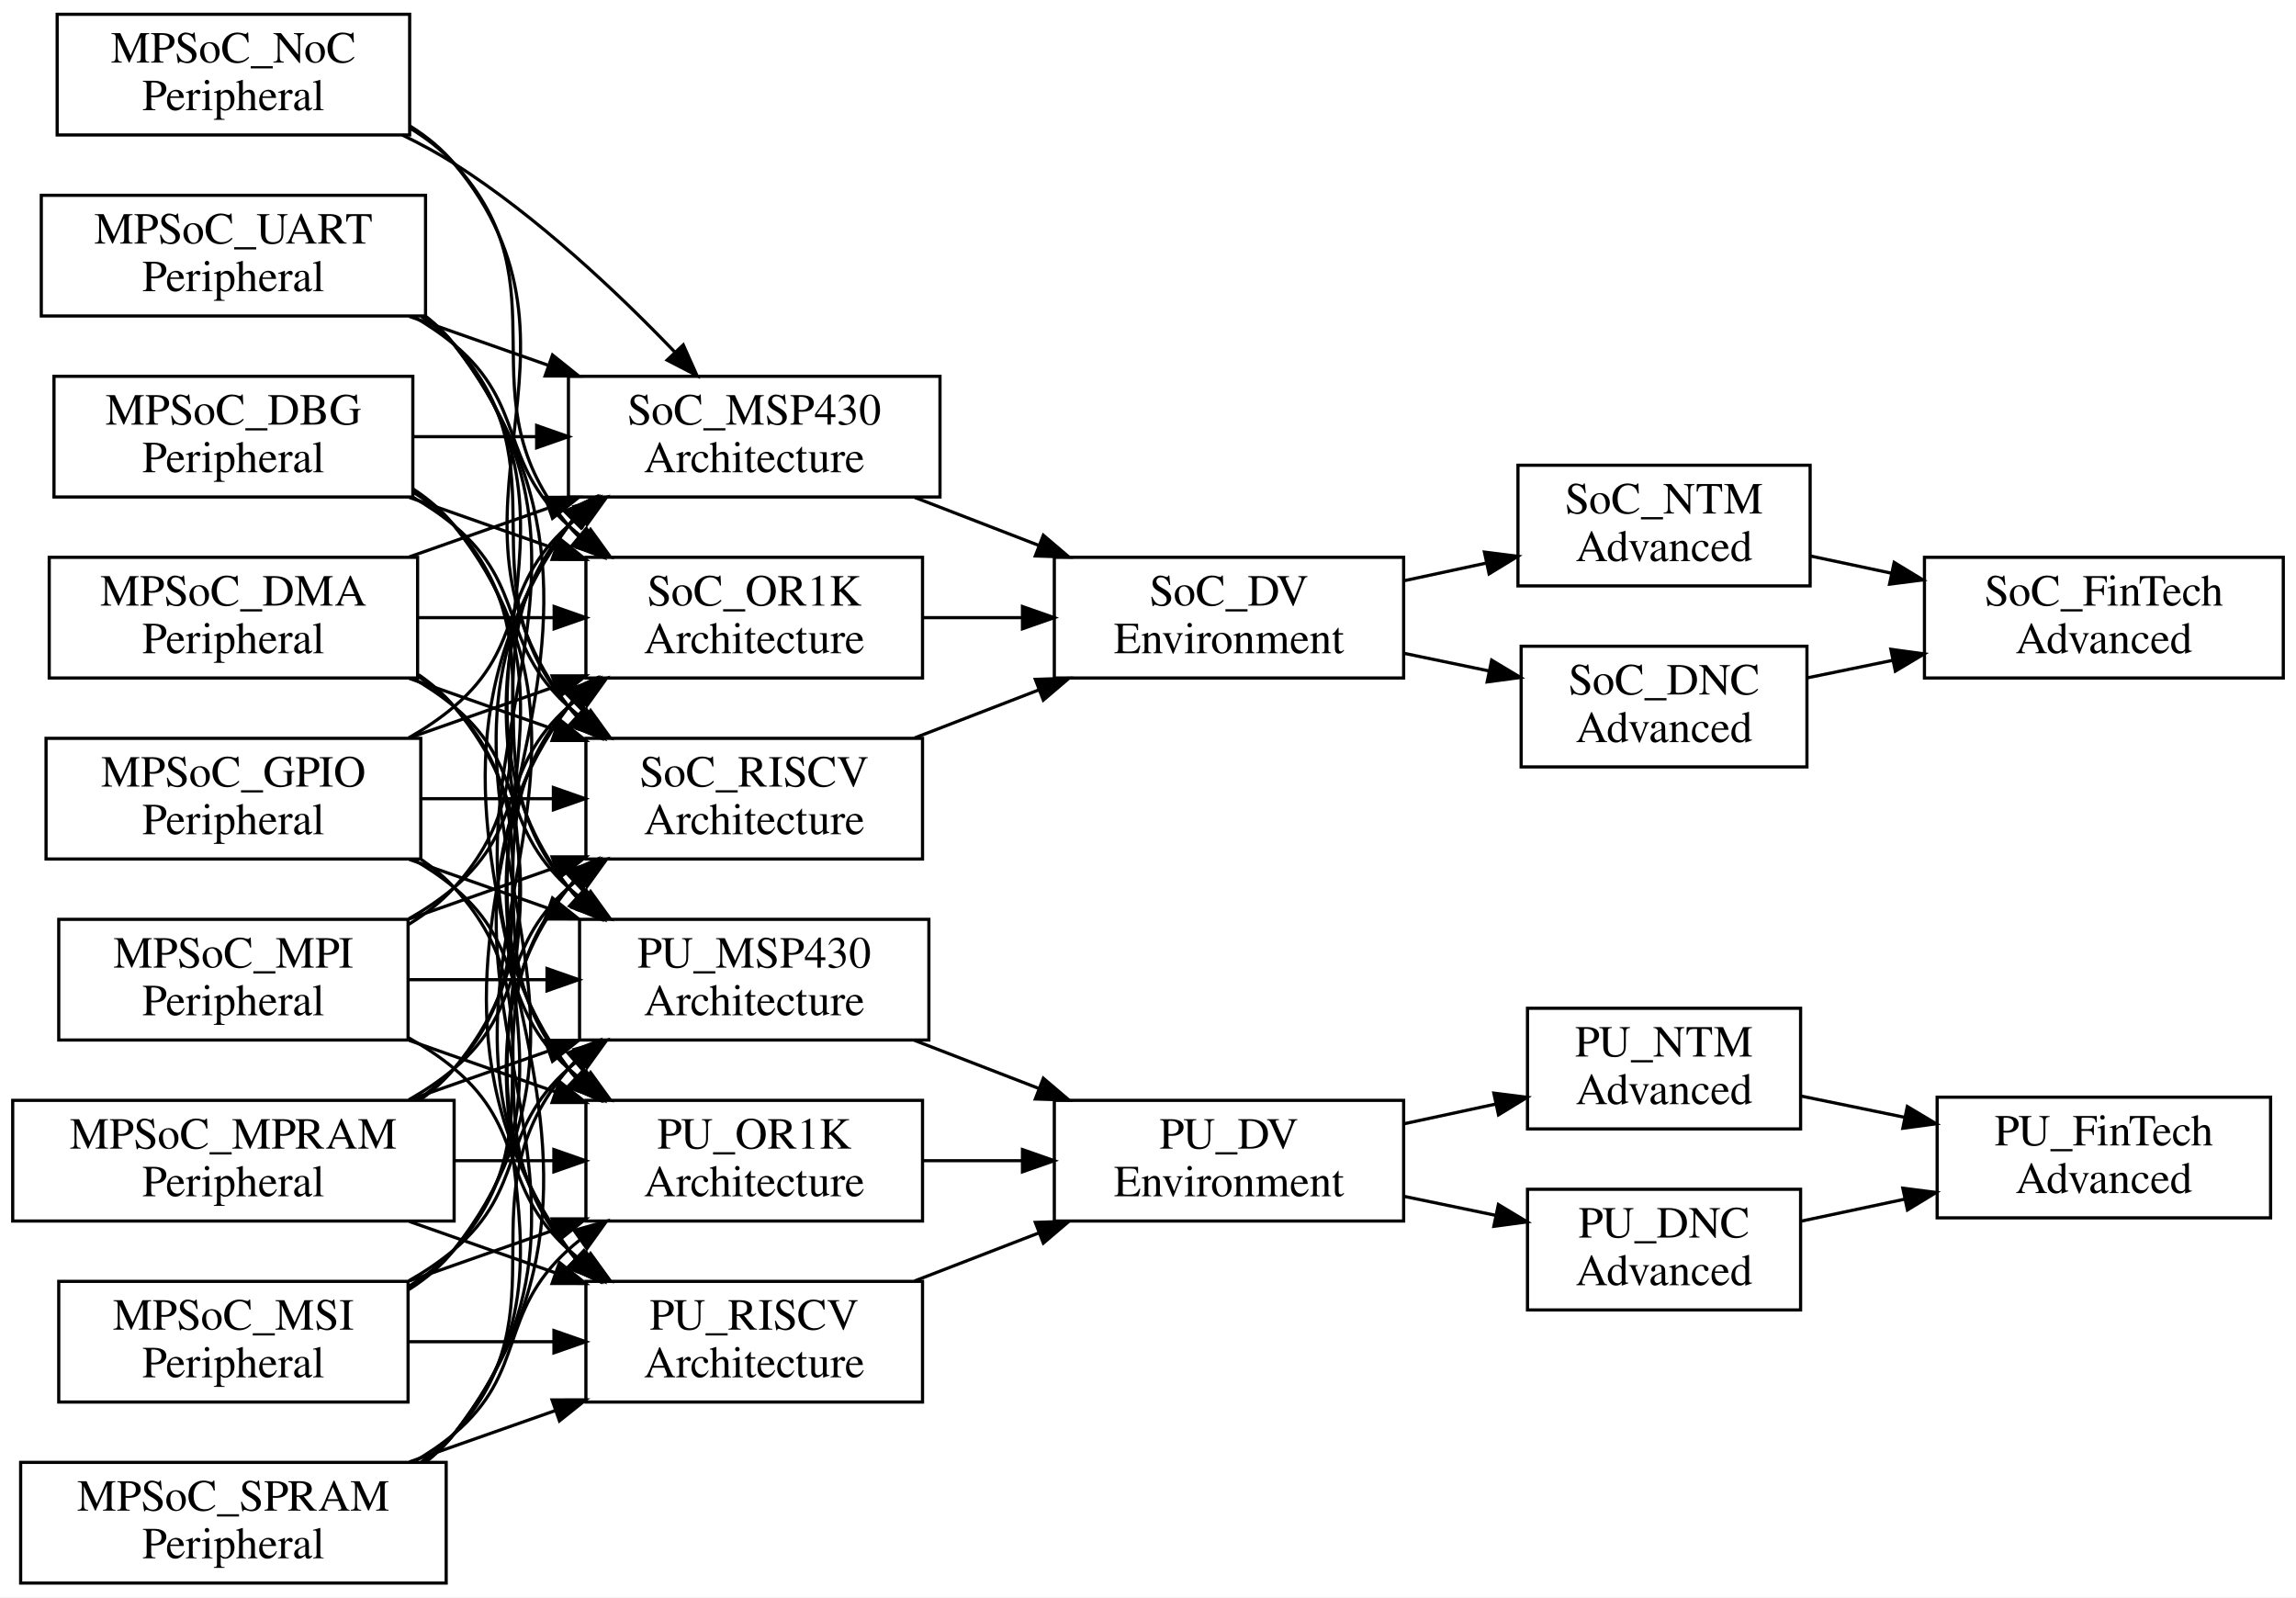
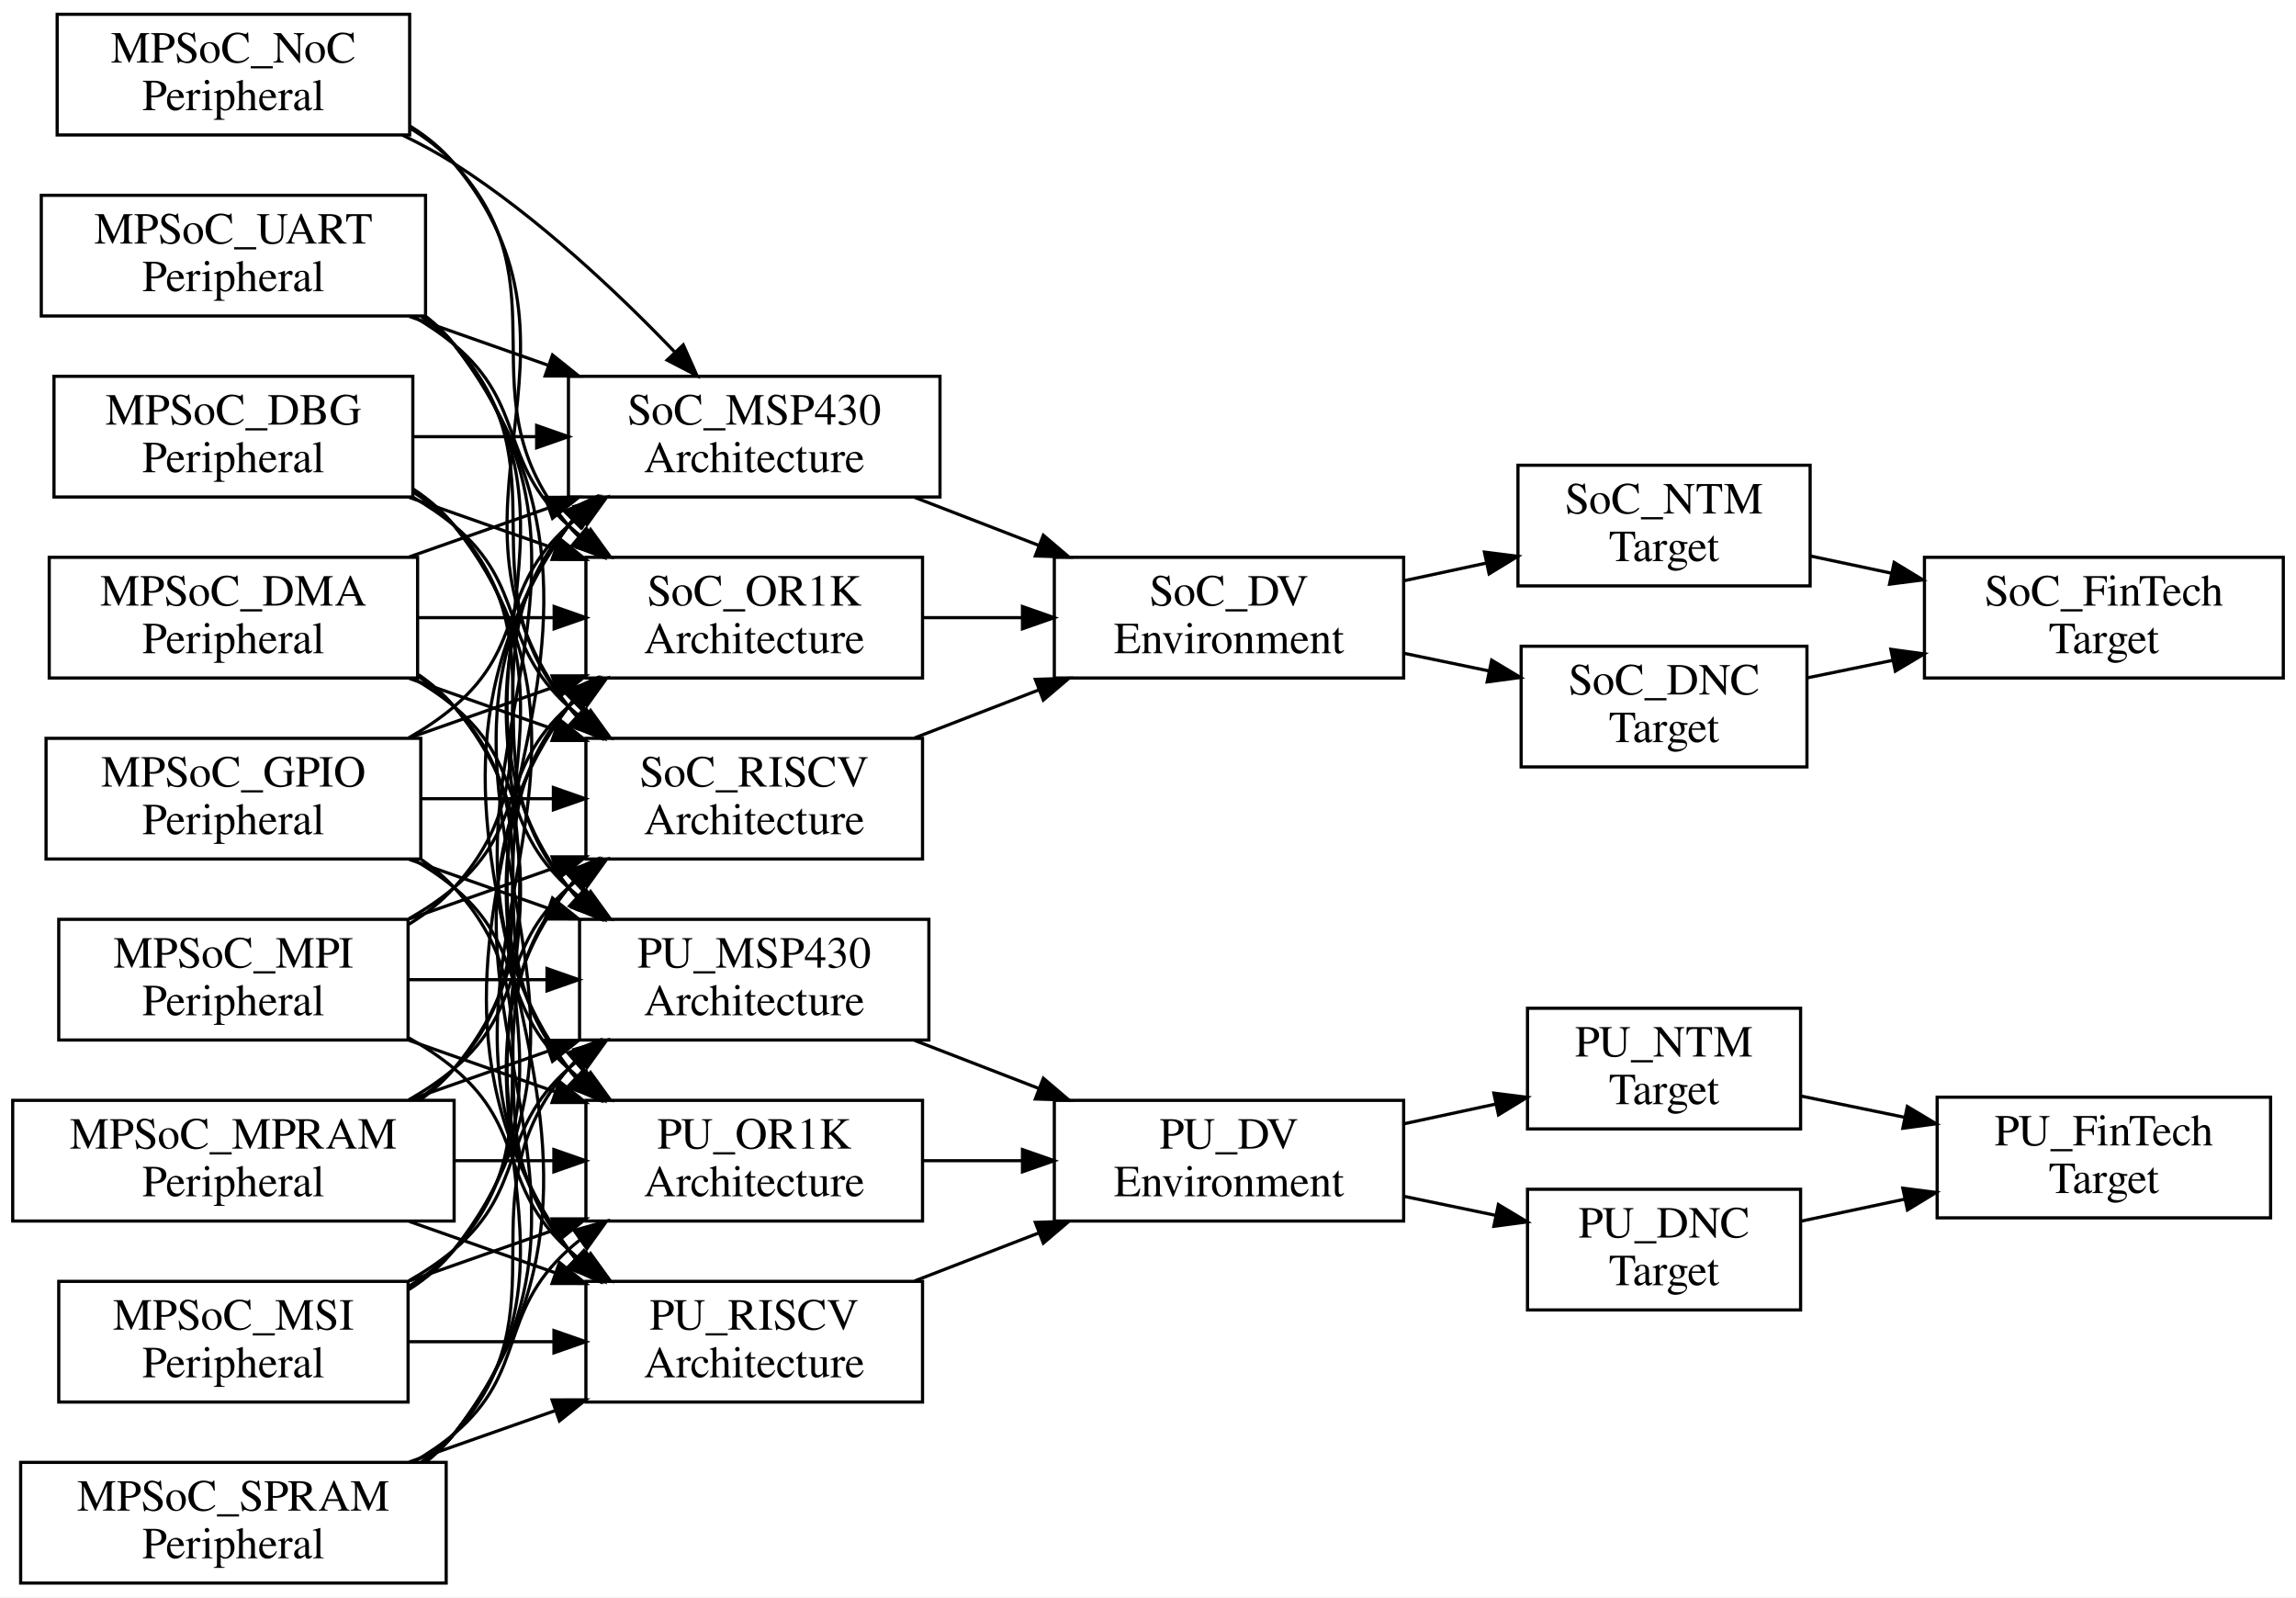
<svg xmlns="http://www.w3.org/2000/svg" width="723pt" height="503pt" viewBox="0.00 0.00 723.00 503.00">
  <g id="graph0" class="graph" transform="scale(1 1) rotate(0) translate(4 499)">
    <polygon fill="white" stroke="transparent" points="-4,4 -4,-499 719,-499 719,4 -4,4" />
    <g id="node1" class="node">
      <polygon fill="none" stroke="black" points="13,-342.5 13,-380.5 126,-380.5 126,-342.5 13,-342.5" />
      <text text-anchor="middle" x="69.5" y="-365.3" font-family="Times,serif" font-size="14.00">MPSoC_DBG </text>
      <text text-anchor="middle" x="69.5" y="-350.3" font-family="Times,serif" font-size="14.00">Peripheral</text>
    </g>
    <g id="node10" class="node">
      <polygon fill="none" stroke="black" points="175,-342.5 175,-380.5 292,-380.5 292,-342.5 175,-342.5" />
      <text text-anchor="middle" x="233.5" y="-365.3" font-family="Times,serif" font-size="14.00">SoC_MSP430 </text>
      <text text-anchor="middle" x="233.5" y="-350.3" font-family="Times,serif" font-size="14.00">Architecture</text>
    </g>
    <g id="edge1" class="edge">
      <path fill="none" stroke="black" d="M126.25,-361.5C138.67,-361.5 151.97,-361.5 164.82,-361.5" />
      <polygon fill="black" stroke="black" points="164.99,-365 174.99,-361.5 164.99,-358 164.99,-365" />
    </g>
    <g id="node11" class="node">
      <polygon fill="none" stroke="black" points="180.5,-285.5 180.5,-323.5 286.5,-323.5 286.5,-285.5 180.5,-285.5" />
      <text text-anchor="middle" x="233.5" y="-308.3" font-family="Times,serif" font-size="14.00">SoC_OR1K </text>
      <text text-anchor="middle" x="233.5" y="-293.3" font-family="Times,serif" font-size="14.00">Architecture</text>
    </g>
    <g id="edge18" class="edge">
      <path fill="none" stroke="black" d="M124.89,-342.36C139.6,-337.19 155.62,-331.55 170.69,-326.25" />
      <polygon fill="black" stroke="black" points="172.17,-329.44 180.44,-322.82 169.85,-322.83 172.17,-329.44" />
    </g>
    <g id="node12" class="node">
      <polygon fill="none" stroke="black" points="180.5,-228.5 180.5,-266.5 286.5,-266.5 286.5,-228.5 180.5,-228.5" />
      <text text-anchor="middle" x="233.5" y="-251.3" font-family="Times,serif" font-size="14.00">SoC_RISCV </text>
      <text text-anchor="middle" x="233.5" y="-236.3" font-family="Times,serif" font-size="14.00">Architecture</text>
    </g>
    <g id="edge35" class="edge">
      <path fill="none" stroke="black" d="M126.1,-342.39C130.68,-339.76 135.06,-336.8 139,-333.5 161.96,-314.25 152.82,-296.64 175,-276.5 176.49,-275.15 178.05,-273.84 179.68,-272.58" />
      <polygon fill="black" stroke="black" points="181.96,-275.26 188.17,-266.68 177.96,-269.51 181.96,-275.26" />
    </g>
    <g id="node13" class="node">
      <polygon fill="none" stroke="black" points="178.5,-171.5 178.5,-209.5 288.5,-209.5 288.5,-171.5 178.5,-171.5" />
      <text text-anchor="middle" x="233.5" y="-194.3" font-family="Times,serif" font-size="14.00">PU_MSP430 </text>
      <text text-anchor="middle" x="233.5" y="-179.3" font-family="Times,serif" font-size="14.00">Architecture</text>
    </g>
    <g id="edge10" class="edge">
      <path fill="none" stroke="black" d="M126.08,-344.04C130.84,-341.05 135.26,-337.56 139,-333.5 175,-294.42 140.58,-259.97 175,-219.5 176,-218.33 177.05,-217.2 178.16,-216.11" />
      <polygon fill="black" stroke="black" points="180.63,-218.61 186.07,-209.51 176.15,-213.23 180.63,-218.61" />
    </g>
    <g id="node14" class="node">
      <polygon fill="none" stroke="black" points="180.5,-114.5 180.5,-152.5 286.5,-152.5 286.5,-114.5 180.5,-114.5" />
      <text text-anchor="middle" x="233.5" y="-137.3" font-family="Times,serif" font-size="14.00">PU_OR1K </text>
      <text text-anchor="middle" x="233.5" y="-122.3" font-family="Times,serif" font-size="14.00">Architecture</text>
    </g>
    <g id="edge27" class="edge">
      <path fill="none" stroke="black" d="M126.18,-344.63C130.98,-341.52 135.38,-337.84 139,-333.5 188.74,-273.85 127.65,-224.07 175,-162.5 175.81,-161.45 176.66,-160.44 177.55,-159.46" />
      <polygon fill="black" stroke="black" points="180.06,-161.91 185.14,-152.61 175.37,-156.72 180.06,-161.91" />
    </g>
    <g id="node15" class="node">
      <polygon fill="none" stroke="black" points="180.5,-57.5 180.5,-95.5 286.5,-95.5 286.5,-57.5 180.5,-57.5" />
      <text text-anchor="middle" x="233.5" y="-80.3" font-family="Times,serif" font-size="14.00">PU_RISCV </text>
      <text text-anchor="middle" x="233.5" y="-65.3" font-family="Times,serif" font-size="14.00">Architecture</text>
    </g>
    <g id="edge44" class="edge">
      <path fill="none" stroke="black" d="M126.08,-345.03C130.97,-341.84 135.41,-338.03 139,-333.5 202.68,-253.07 114.55,-188.39 175,-105.5 175.68,-104.57 176.39,-103.68 177.14,-102.8" />
      <polygon fill="black" stroke="black" points="179.81,-105.09 184.67,-95.67 175,-100.01 179.81,-105.09" />
    </g>
    <g id="node2" class="node">
      <polygon fill="none" stroke="black" points="11.5,-285.5 11.5,-323.5 127.5,-323.5 127.5,-285.5 11.5,-285.5" />
      <text text-anchor="middle" x="69.5" y="-308.3" font-family="Times,serif" font-size="14.00">MPSoC_DMA </text>
      <text text-anchor="middle" x="69.5" y="-293.3" font-family="Times,serif" font-size="14.00">Peripheral</text>
    </g>
    <g id="edge2" class="edge">
      <path fill="none" stroke="black" d="M124.89,-323.64C138.86,-328.55 154.01,-333.88 168.42,-338.95" />
      <polygon fill="black" stroke="black" points="167.65,-342.39 178.25,-342.41 169.98,-335.79 167.65,-342.39" />
    </g>
    <g id="edge19" class="edge">
      <path fill="none" stroke="black" d="M127.62,-304.5C141.47,-304.5 156.35,-304.5 170.42,-304.5" />
      <polygon fill="black" stroke="black" points="170.5,-308 180.5,-304.5 170.5,-301 170.5,-308" />
    </g>
    <g id="edge36" class="edge">
      <path fill="none" stroke="black" d="M124.89,-285.36C139.6,-280.19 155.62,-274.55 170.69,-269.25" />
      <polygon fill="black" stroke="black" points="172.17,-272.44 180.44,-265.82 169.85,-265.83 172.17,-272.44" />
    </g>
    <g id="edge11" class="edge">
      <path fill="none" stroke="black" d="M126.1,-285.39C130.68,-282.76 135.06,-279.8 139,-276.5 161.96,-257.25 152.82,-239.64 175,-219.5 176.49,-218.15 178.05,-216.84 179.68,-215.58" />
      <polygon fill="black" stroke="black" points="181.96,-218.26 188.17,-209.68 177.96,-212.51 181.96,-218.26" />
    </g>
    <g id="edge28" class="edge">
      <path fill="none" stroke="black" d="M127.72,-285.98C131.86,-283.23 135.69,-280.09 139,-276.5 175,-237.42 140.58,-202.97 175,-162.5 176,-161.33 177.05,-160.2 178.16,-159.11" />
      <polygon fill="black" stroke="black" points="180.63,-161.61 186.07,-152.51 176.15,-156.23 180.63,-161.61" />
    </g>
    <g id="edge45" class="edge">
      <path fill="none" stroke="black" d="M127.8,-286.55C131.97,-283.67 135.79,-280.35 139,-276.5 188.74,-216.85 127.65,-167.07 175,-105.5 175.81,-104.45 176.66,-103.44 177.55,-102.46" />
      <polygon fill="black" stroke="black" points="180.06,-104.91 185.14,-95.61 175.37,-99.72 180.06,-104.91" />
    </g>
    <g id="node3" class="node">
      <polygon fill="none" stroke="black" points="10.5,-228.5 10.5,-266.5 128.5,-266.5 128.5,-228.5 10.5,-228.5" />
      <text text-anchor="middle" x="69.5" y="-251.3" font-family="Times,serif" font-size="14.00">MPSoC_GPIO </text>
      <text text-anchor="middle" x="69.5" y="-236.3" font-family="Times,serif" font-size="14.00">Peripheral</text>
    </g>
    <g id="edge3" class="edge">
      <path fill="none" stroke="black" d="M124.71,-266.66C129.8,-269.55 134.67,-272.82 139,-276.5 161.84,-295.89 152.68,-313.51 175,-333.5 176.14,-334.52 177.32,-335.51 178.54,-336.47" />
      <polygon fill="black" stroke="black" points="176.8,-339.53 187,-342.4 180.82,-333.8 176.8,-339.53" />
    </g>
    <g id="edge20" class="edge">
      <path fill="none" stroke="black" d="M124.89,-266.64C139.6,-271.81 155.62,-277.45 170.69,-282.75" />
      <polygon fill="black" stroke="black" points="169.85,-286.17 180.44,-286.18 172.17,-279.56 169.85,-286.17" />
    </g>
    <g id="edge37" class="edge">
      <path fill="none" stroke="black" d="M128.53,-247.5C141.98,-247.5 156.36,-247.5 170,-247.5" />
      <polygon fill="black" stroke="black" points="170.26,-251 180.26,-247.5 170.26,-244 170.26,-251" />
    </g>
    <g id="edge12" class="edge">
      <path fill="none" stroke="black" d="M124.89,-228.36C138.86,-223.45 154.01,-218.12 168.42,-213.05" />
      <polygon fill="black" stroke="black" points="169.98,-216.21 178.25,-209.59 167.65,-209.61 169.98,-216.21" />
    </g>
    <g id="edge29" class="edge">
      <path fill="none" stroke="black" d="M126.1,-228.39C130.68,-225.76 135.06,-222.8 139,-219.5 161.96,-200.25 152.82,-182.64 175,-162.5 176.49,-161.15 178.05,-159.84 179.68,-158.58" />
      <polygon fill="black" stroke="black" points="181.96,-161.26 188.17,-152.68 177.96,-155.51 181.96,-161.26" />
    </g>
    <g id="edge46" class="edge">
      <path fill="none" stroke="black" d="M128.7,-228.32C132.46,-225.73 135.95,-222.81 139,-219.5 175,-180.42 140.58,-145.97 175,-105.5 176,-104.33 177.05,-103.2 178.16,-102.11" />
      <polygon fill="black" stroke="black" points="180.63,-104.61 186.07,-95.51 176.15,-99.23 180.63,-104.61" />
    </g>
    <g id="node4" class="node">
      <polygon fill="none" stroke="black" points="14.5,-171.5 14.5,-209.5 124.5,-209.5 124.5,-171.5 14.5,-171.5" />
      <text text-anchor="middle" x="69.5" y="-194.3" font-family="Times,serif" font-size="14.00">MPSoC_MPI </text>
      <text text-anchor="middle" x="69.5" y="-179.3" font-family="Times,serif" font-size="14.00">Peripheral</text>
    </g>
    <g id="edge4" class="edge">
      <path fill="none" stroke="black" d="M124.75,-207.95C130.02,-211.19 134.92,-215.01 139,-219.5 174.75,-258.81 140.3,-293.27 175,-333.5 175.62,-334.22 176.26,-334.92 176.92,-335.6" />
      <polygon fill="black" stroke="black" points="174.84,-338.43 184.69,-342.32 179.42,-333.13 174.84,-338.43" />
    </g>
    <g id="edge21" class="edge">
      <path fill="none" stroke="black" d="M124.71,-209.66C129.8,-212.55 134.67,-215.82 139,-219.5 161.84,-238.89 152.68,-256.51 175,-276.5 176.14,-277.52 177.32,-278.51 178.54,-279.47" />
      <polygon fill="black" stroke="black" points="176.8,-282.53 187,-285.4 180.82,-276.8 176.8,-282.53" />
    </g>
    <g id="edge38" class="edge">
      <path fill="none" stroke="black" d="M124.89,-209.64C139.6,-214.81 155.62,-220.45 170.69,-225.75" />
      <polygon fill="black" stroke="black" points="169.85,-229.17 180.44,-229.18 172.17,-222.56 169.85,-229.17" />
    </g>
    <g id="edge13" class="edge">
      <path fill="none" stroke="black" d="M124.89,-190.5C138.73,-190.5 153.72,-190.5 168,-190.5" />
      <polygon fill="black" stroke="black" points="168.25,-194 178.25,-190.5 168.25,-187 168.25,-194" />
    </g>
    <g id="edge30" class="edge">
      <path fill="none" stroke="black" d="M124.89,-171.36C139.6,-166.19 155.62,-160.55 170.69,-155.25" />
      <polygon fill="black" stroke="black" points="172.17,-158.44 180.44,-151.82 169.85,-151.83 172.17,-158.44" />
    </g>
    <g id="edge47" class="edge">
      <path fill="none" stroke="black" d="M124.71,-172.17C129.8,-169.34 134.67,-166.13 139,-162.5 161.96,-143.25 152.82,-125.64 175,-105.5 176.49,-104.15 178.05,-102.84 179.68,-101.58" />
      <polygon fill="black" stroke="black" points="181.96,-104.26 188.17,-95.68 177.96,-98.51 181.96,-104.26" />
    </g>
    <g id="node5" class="node">
      <polygon fill="none" stroke="black" points="0,-114.5 0,-152.5 139,-152.5 139,-114.5 0,-114.5" />
      <text text-anchor="middle" x="69.5" y="-137.3" font-family="Times,serif" font-size="14.00">MPSoC_MPRAM </text>
      <text text-anchor="middle" x="69.5" y="-122.3" font-family="Times,serif" font-size="14.00">Peripheral</text>
    </g>
    <g id="edge5" class="edge">
      <path fill="none" stroke="black" d="M128.13,-152.53C132.18,-155.41 135.88,-158.71 139,-162.5 188.37,-222.45 127.22,-272.27 175,-333.5 175.49,-334.12 175.99,-334.73 176.51,-335.33" />
      <polygon fill="black" stroke="black" points="174.38,-338.13 184.07,-342.4 179.16,-333.02 174.38,-338.13" />
    </g>
    <g id="edge22" class="edge">
      <path fill="none" stroke="black" d="M127.41,-152.65C131.66,-155.51 135.61,-158.77 139,-162.5 174.75,-201.81 140.3,-236.27 175,-276.5 175.62,-277.22 176.26,-277.92 176.92,-278.6" />
      <polygon fill="black" stroke="black" points="174.84,-281.43 184.69,-285.32 179.42,-276.13 174.84,-281.43" />
    </g>
    <g id="edge39" class="edge">
      <path fill="none" stroke="black" d="M124.71,-152.66C129.8,-155.55 134.67,-158.82 139,-162.5 161.84,-181.89 152.68,-199.51 175,-219.5 176.14,-220.52 177.32,-221.51 178.54,-222.47" />
      <polygon fill="black" stroke="black" points="176.8,-225.53 187,-228.4 180.82,-219.8 176.8,-225.53" />
    </g>
    <g id="edge14" class="edge">
      <path fill="none" stroke="black" d="M124.89,-152.64C138.86,-157.55 154.01,-162.88 168.42,-167.95" />
      <polygon fill="black" stroke="black" points="167.65,-171.39 178.25,-171.41 169.98,-164.79 167.65,-171.39" />
    </g>
    <g id="edge31" class="edge">
      <path fill="none" stroke="black" d="M139.2,-133.5C149.55,-133.5 160.17,-133.5 170.37,-133.5" />
      <polygon fill="black" stroke="black" points="170.41,-137 180.41,-133.5 170.41,-130 170.41,-137" />
    </g>
    <g id="edge48" class="edge">
      <path fill="none" stroke="black" d="M124.89,-114.36C139.6,-109.19 155.62,-103.55 170.69,-98.25" />
      <polygon fill="black" stroke="black" points="172.17,-101.44 180.44,-94.82 169.85,-94.83 172.17,-101.44" />
    </g>
    <g id="node6" class="node">
      <polygon fill="none" stroke="black" points="14.5,-57.5 14.5,-95.5 124.5,-95.5 124.5,-57.5 14.5,-57.5" />
      <text text-anchor="middle" x="69.5" y="-80.3" font-family="Times,serif" font-size="14.00">MPSoC_MSI </text>
      <text text-anchor="middle" x="69.5" y="-65.3" font-family="Times,serif" font-size="14.00">Peripheral</text>
    </g>
    <g id="edge6" class="edge">
      <path fill="none" stroke="black" d="M124.79,-92.94C130.19,-96.37 135.1,-100.51 139,-105.5 202.18,-186.33 113.97,-251.04 175,-333.5 175.46,-334.12 175.93,-334.73 176.43,-335.32" />
      <polygon fill="black" stroke="black" points="174.02,-337.86 183.62,-342.34 178.91,-332.85 174.02,-337.86" />
    </g>
    <g id="edge23" class="edge">
      <path fill="none" stroke="black" d="M124.54,-93.14C129.99,-96.54 134.98,-100.62 139,-105.5 188.37,-165.45 127.22,-215.27 175,-276.5 175.49,-277.12 175.99,-277.73 176.51,-278.33" />
      <polygon fill="black" stroke="black" points="174.38,-281.13 184.07,-285.4 179.16,-276.02 174.38,-281.13" />
    </g>
    <g id="edge40" class="edge">
      <path fill="none" stroke="black" d="M124.75,-93.95C130.02,-97.19 134.92,-101.01 139,-105.5 174.75,-144.81 140.3,-179.27 175,-219.5 175.62,-220.22 176.26,-220.92 176.92,-221.6" />
      <polygon fill="black" stroke="black" points="174.84,-224.43 184.69,-228.32 179.42,-219.13 174.84,-224.43" />
    </g>
    <g id="edge15" class="edge">
      <path fill="none" stroke="black" d="M124.71,-95.66C129.8,-98.55 134.67,-101.82 139,-105.5 161.84,-124.89 152.68,-142.51 175,-162.5 176.14,-163.52 177.32,-164.51 178.54,-165.47" />
      <polygon fill="black" stroke="black" points="176.8,-168.53 187,-171.4 180.82,-162.8 176.8,-168.53" />
    </g>
    <g id="edge32" class="edge">
      <path fill="none" stroke="black" d="M124.89,-95.64C139.6,-100.81 155.62,-106.45 170.69,-111.75" />
      <polygon fill="black" stroke="black" points="169.85,-115.17 180.44,-115.18 172.17,-108.56 169.85,-115.17" />
    </g>
    <g id="edge49" class="edge">
      <path fill="none" stroke="black" d="M124.89,-76.5C139.46,-76.5 155.31,-76.5 170.26,-76.5" />
      <polygon fill="black" stroke="black" points="170.44,-80 180.44,-76.5 170.44,-73 170.44,-80" />
    </g>
    <g id="node7" class="node">
      <polygon fill="none" stroke="black" points="14,-456.5 14,-494.5 125,-494.5 125,-456.5 14,-456.5" />
      <text text-anchor="middle" x="69.5" y="-479.3" font-family="Times,serif" font-size="14.00">MPSoC_NoC </text>
      <text text-anchor="middle" x="69.5" y="-464.3" font-family="Times,serif" font-size="14.00">Peripheral</text>
    </g>
    <g id="edge7" class="edge">
      <path fill="none" stroke="black" d="M122.73,-456.46C128.37,-453.73 133.9,-450.74 139,-447.5 165.06,-430.95 190.58,-406.78 208.36,-388.27" />
      <polygon fill="black" stroke="black" points="211.16,-390.4 215.48,-380.73 206.07,-385.6 211.16,-390.4" />
    </g>
    <g id="edge24" class="edge">
      <path fill="none" stroke="black" d="M125.08,-458.66C130.22,-455.54 135,-451.85 139,-447.5 175,-408.42 140.58,-373.97 175,-333.5 176,-332.33 177.05,-331.2 178.16,-330.11" />
      <polygon fill="black" stroke="black" points="180.63,-332.61 186.07,-323.51 176.15,-327.23 180.63,-332.61" />
    </g>
    <g id="edge41" class="edge">
      <path fill="none" stroke="black" d="M125.19,-459.26C130.38,-456.02 135.13,-452.14 139,-447.5 188.74,-387.85 127.65,-338.07 175,-276.5 175.81,-275.45 176.66,-274.44 177.55,-273.46" />
      <polygon fill="black" stroke="black" points="180.06,-275.91 185.14,-266.61 175.37,-270.72 180.06,-275.91" />
    </g>
    <g id="node8" class="node">
      <polygon fill="none" stroke="black" points="2.5,-0.5 2.5,-38.5 136.5,-38.5 136.5,-0.5 2.5,-0.5" />
      <text text-anchor="middle" x="69.5" y="-23.3" font-family="Times,serif" font-size="14.00">MPSoC_SPRAM </text>
      <text text-anchor="middle" x="69.5" y="-8.3" font-family="Times,serif" font-size="14.00">Peripheral</text>
    </g>
    <g id="edge8" class="edge">
      <path fill="none" stroke="black" d="M130.01,-38.56C133.37,-41.17 136.42,-44.14 139,-47.5 216.94,-149.18 100.41,-229.34 175,-333.5 175.45,-334.13 175.91,-334.74 176.4,-335.34" />
      <polygon fill="black" stroke="black" points="173.95,-337.84 183.51,-342.42 178.89,-332.88 173.95,-337.84" />
    </g>
    <g id="edge25" class="edge">
      <path fill="none" stroke="black" d="M129.89,-38.66C133.28,-41.24 136.37,-44.18 139,-47.5 202.93,-128.3 113.74,-193.66 175,-276.5 175.46,-277.12 175.93,-277.73 176.43,-278.32" />
      <polygon fill="black" stroke="black" points="174.02,-280.86 183.62,-285.34 178.91,-275.85 174.02,-280.86" />
    </g>
    <g id="edge42" class="edge">
      <path fill="none" stroke="black" d="M129.39,-38.58C132.94,-41.19 136.2,-44.14 139,-47.5 188.99,-107.51 126.99,-157.9 175,-219.5 175.49,-220.12 175.99,-220.73 176.51,-221.33" />
      <polygon fill="black" stroke="black" points="174.37,-224.13 184.07,-228.41 179.16,-219.02 174.37,-224.13" />
    </g>
    <g id="edge16" class="edge">
      <path fill="none" stroke="black" d="M128.71,-38.67C132.47,-41.26 135.96,-44.19 139,-47.5 175.23,-86.94 140.07,-121.9 175,-162.5 175.62,-163.22 176.26,-163.92 176.92,-164.6" />
      <polygon fill="black" stroke="black" points="174.83,-167.43 184.68,-171.33 179.42,-162.14 174.83,-167.43" />
    </g>
    <g id="edge33" class="edge">
      <path fill="none" stroke="black" d="M126.12,-38.58C130.7,-41.22 135.08,-44.18 139,-47.5 162.17,-67.08 152.48,-85.17 175,-105.5 176.13,-106.52 177.31,-107.52 178.52,-108.48" />
      <polygon fill="black" stroke="black" points="176.78,-111.54 186.97,-114.43 180.81,-105.81 176.78,-111.54" />
    </g>
    <g id="edge50" class="edge">
      <path fill="none" stroke="black" d="M124.89,-38.64C139.6,-43.81 155.62,-49.45 170.69,-54.75" />
      <polygon fill="black" stroke="black" points="169.85,-58.17 180.44,-58.18 172.17,-51.56 169.85,-58.17" />
    </g>
    <g id="node9" class="node">
      <polygon fill="none" stroke="black" points="9,-399.5 9,-437.5 130,-437.5 130,-399.5 9,-399.5" />
      <text text-anchor="middle" x="69.5" y="-422.3" font-family="Times,serif" font-size="14.00">MPSoC_UART </text>
      <text text-anchor="middle" x="69.5" y="-407.3" font-family="Times,serif" font-size="14.00">Peripheral</text>
    </g>
    <g id="edge9" class="edge">
      <path fill="none" stroke="black" d="M124.89,-399.36C138.86,-394.45 154.01,-389.12 168.42,-384.05" />
      <polygon fill="black" stroke="black" points="169.98,-387.21 178.25,-380.59 167.65,-380.61 169.98,-387.21" />
    </g>
    <g id="edge26" class="edge">
      <path fill="none" stroke="black" d="M126.1,-399.39C130.68,-396.76 135.06,-393.8 139,-390.5 161.96,-371.25 152.82,-353.64 175,-333.5 176.49,-332.15 178.05,-330.84 179.68,-329.58" />
      <polygon fill="black" stroke="black" points="181.96,-332.26 188.17,-323.68 177.96,-326.51 181.96,-332.26" />
    </g>
    <g id="edge43" class="edge">
      <path fill="none" stroke="black" d="M128.7,-399.32C132.46,-396.73 135.95,-393.81 139,-390.5 175,-351.42 140.58,-316.97 175,-276.5 176,-275.33 177.05,-274.2 178.16,-273.11" />
      <polygon fill="black" stroke="black" points="180.63,-275.61 186.07,-266.51 176.15,-270.23 180.63,-275.61" />
    </g>
    <g id="edge17" class="edge">
      <path fill="none" stroke="black" d="M129.38,-399.42C132.94,-396.81 136.2,-393.85 139,-390.5 188.74,-330.85 127.65,-281.07 175,-219.5 175.81,-218.45 176.66,-217.44 177.55,-216.46" />
      <polygon fill="black" stroke="black" points="180.06,-218.91 185.14,-209.61 175.37,-213.72 180.06,-218.91" />
    </g>
    <g id="edge34" class="edge">
      <path fill="none" stroke="black" d="M129.89,-399.34C133.28,-396.76 136.37,-393.82 139,-390.5 202.68,-310.07 114.55,-245.39 175,-162.5 175.68,-161.57 176.39,-160.68 177.14,-159.8" />
      <polygon fill="black" stroke="black" points="179.81,-162.09 184.67,-152.67 175,-157.01 179.81,-162.09" />
    </g>
    <g id="edge51" class="edge">
      <path fill="none" stroke="black" d="M130.01,-399.43C133.37,-396.83 136.42,-393.86 139,-390.5 216.69,-289.19 101.37,-209.8 175,-105.5 175.66,-104.56 176.36,-103.66 177.1,-102.78" />
      <polygon fill="black" stroke="black" points="179.78,-105.05 184.55,-95.58 174.92,-100.01 179.78,-105.05" />
    </g>
    <g id="node16" class="node">
      <polygon fill="none" stroke="black" points="328,-285.5 328,-323.5 438,-323.5 438,-285.5 328,-285.5" />
      <text text-anchor="middle" x="383" y="-308.3" font-family="Times,serif" font-size="14.00">SoC_DV </text>
      <text text-anchor="middle" x="383" y="-293.3" font-family="Times,serif" font-size="14.00">Environment</text>
    </g>
    <g id="edge55" class="edge">
      <path fill="none" stroke="black" d="M284.03,-342.36C296.62,-337.49 310.27,-332.22 323.28,-327.19" />
      <polygon fill="black" stroke="black" points="324.54,-330.46 332.61,-323.59 322.02,-323.93 324.54,-330.46" />
    </g>
    <g id="edge56" class="edge">
      <path fill="none" stroke="black" d="M286.5,-304.5C296.58,-304.5 307.25,-304.5 317.67,-304.5" />
      <polygon fill="black" stroke="black" points="317.97,-308 327.97,-304.5 317.97,-301 317.97,-308" />
    </g>
    <g id="edge57" class="edge">
      <path fill="none" stroke="black" d="M284.03,-266.64C296.62,-271.51 310.27,-276.78 323.28,-281.81" />
      <polygon fill="black" stroke="black" points="322.02,-285.07 332.61,-285.41 324.54,-278.54 322.02,-285.07" />
    </g>
    <g id="node17" class="node">
      <polygon fill="none" stroke="black" points="328,-114.5 328,-152.5 438,-152.5 438,-114.5 328,-114.5" />
      <text text-anchor="middle" x="383" y="-137.3" font-family="Times,serif" font-size="14.00">PU_DV </text>
      <text text-anchor="middle" x="383" y="-122.3" font-family="Times,serif" font-size="14.00">Environment</text>
    </g>
    <g id="edge52" class="edge">
      <path fill="none" stroke="black" d="M284.03,-171.36C296.62,-166.49 310.27,-161.22 323.28,-156.19" />
      <polygon fill="black" stroke="black" points="324.54,-159.46 332.61,-152.59 322.02,-152.93 324.54,-159.46" />
    </g>
    <g id="edge53" class="edge">
      <path fill="none" stroke="black" d="M286.5,-133.5C296.58,-133.5 307.25,-133.5 317.67,-133.5" />
      <polygon fill="black" stroke="black" points="317.97,-137 327.97,-133.5 317.97,-130 317.97,-137" />
    </g>
    <g id="edge54" class="edge">
      <path fill="none" stroke="black" d="M284.03,-95.64C296.62,-100.51 310.27,-105.78 323.28,-110.81" />
      <polygon fill="black" stroke="black" points="322.02,-114.07 332.61,-114.41 324.54,-107.54 322.02,-114.07" />
    </g>
    <g id="node18" class="node">
      <polygon fill="none" stroke="black" points="474,-314.5 474,-352.5 566,-352.5 566,-314.5 474,-314.5" />
      <text text-anchor="middle" x="520" y="-337.3" font-family="Times,serif" font-size="14.00">SoC_NTM </text>
-       <text text-anchor="middle" x="520" y="-322.3" font-family="Times,serif" font-size="14.00">Advanced</text>
+       <text text-anchor="middle" x="520" y="-322.3" font-family="Times,serif" font-size="14.00">Target</text>
    </g>
    <g id="edge60" class="edge">
      <path fill="none" stroke="black" d="M438.13,-316.13C446.67,-317.96 455.51,-319.86 464.07,-321.7" />
      <polygon fill="black" stroke="black" points="463.44,-325.15 473.96,-323.82 464.91,-318.3 463.44,-325.15" />
    </g>
    <g id="node20" class="node">
      <polygon fill="none" stroke="black" points="475,-257.5 475,-295.5 565,-295.5 565,-257.5 475,-257.5" />
      <text text-anchor="middle" x="520" y="-280.3" font-family="Times,serif" font-size="14.00">SoC_DNC </text>
-       <text text-anchor="middle" x="520" y="-265.3" font-family="Times,serif" font-size="14.00">Advanced</text>
+       <text text-anchor="middle" x="520" y="-265.3" font-family="Times,serif" font-size="14.00">Target</text>
    </g>
    <g id="edge61" class="edge">
      <path fill="none" stroke="black" d="M438.13,-293.27C446.98,-291.44 456.15,-289.54 464.99,-287.7" />
      <polygon fill="black" stroke="black" points="465.72,-291.12 474.8,-285.67 464.3,-284.27 465.72,-291.12" />
    </g>
    <g id="node19" class="node">
      <polygon fill="none" stroke="black" points="477,-143.5 477,-181.5 563,-181.5 563,-143.5 477,-143.5" />
      <text text-anchor="middle" x="520" y="-166.3" font-family="Times,serif" font-size="14.00">PU_NTM </text>
-       <text text-anchor="middle" x="520" y="-151.3" font-family="Times,serif" font-size="14.00">Advanced</text>
+       <text text-anchor="middle" x="520" y="-151.3" font-family="Times,serif" font-size="14.00">Target</text>
    </g>
    <g id="edge58" class="edge">
      <path fill="none" stroke="black" d="M438.13,-145.13C447.61,-147.17 457.46,-149.28 466.89,-151.31" />
      <polygon fill="black" stroke="black" points="466.4,-154.78 476.91,-153.46 467.87,-147.94 466.4,-154.78" />
    </g>
    <g id="node21" class="node">
      <polygon fill="none" stroke="black" points="477,-86.5 477,-124.5 563,-124.5 563,-86.5 477,-86.5" />
      <text text-anchor="middle" x="520" y="-109.3" font-family="Times,serif" font-size="14.00">PU_DNC </text>
-       <text text-anchor="middle" x="520" y="-94.3" font-family="Times,serif" font-size="14.00">Advanced</text>
+       <text text-anchor="middle" x="520" y="-94.3" font-family="Times,serif" font-size="14.00">Target</text>
    </g>
    <g id="edge59" class="edge">
      <path fill="none" stroke="black" d="M438.13,-122.27C447.61,-120.31 457.46,-118.26 466.89,-116.31" />
      <polygon fill="black" stroke="black" points="467.83,-119.69 476.91,-114.23 466.41,-112.83 467.83,-119.69" />
    </g>
    <g id="node22" class="node">
      <polygon fill="none" stroke="black" points="602,-285.5 602,-323.5 715,-323.5 715,-285.5 602,-285.5" />
      <text text-anchor="middle" x="658.5" y="-308.3" font-family="Times,serif" font-size="14.00">SoC_FinTech </text>
-       <text text-anchor="middle" x="658.5" y="-293.3" font-family="Times,serif" font-size="14.00">Advanced</text>
+       <text text-anchor="middle" x="658.5" y="-293.3" font-family="Times,serif" font-size="14.00">Target</text>
    </g>
    <g id="edge64" class="edge">
      <path fill="none" stroke="black" d="M566.07,-323.92C574.22,-322.19 582.87,-320.36 591.47,-318.53" />
      <polygon fill="black" stroke="black" points="592.46,-321.9 601.52,-316.39 591.01,-315.05 592.46,-321.9" />
    </g>
    <g id="node23" class="node">
      <polygon fill="none" stroke="black" points="606,-115.5 606,-153.5 711,-153.5 711,-115.5 606,-115.5" />
      <text text-anchor="middle" x="658.5" y="-138.3" font-family="Times,serif" font-size="14.00">PU_FinTech </text>
-       <text text-anchor="middle" x="658.5" y="-123.3" font-family="Times,serif" font-size="14.00">Advanced</text>
+       <text text-anchor="middle" x="658.5" y="-123.3" font-family="Times,serif" font-size="14.00">Target</text>
    </g>
    <g id="edge62" class="edge">
      <path fill="none" stroke="black" d="M563.07,-153.87C573.38,-151.75 584.64,-149.45 595.67,-147.18" />
      <polygon fill="black" stroke="black" points="596.61,-150.56 605.7,-145.12 595.2,-143.71 596.61,-150.56" />
    </g>
    <g id="edge65" class="edge">
      <path fill="none" stroke="black" d="M565.32,-285.59C573.89,-287.35 583.05,-289.23 592.13,-291.09" />
      <polygon fill="black" stroke="black" points="591.43,-294.52 601.93,-293.1 592.84,-287.66 591.43,-294.52" />
    </g>
    <g id="edge63" class="edge">
      <path fill="none" stroke="black" d="M563.07,-114.44C573.38,-116.63 584.64,-119.02 595.67,-121.36" />
      <polygon fill="black" stroke="black" points="595.19,-124.84 605.7,-123.5 596.65,-117.99 595.19,-124.84" />
    </g>
  </g>
</svg>
